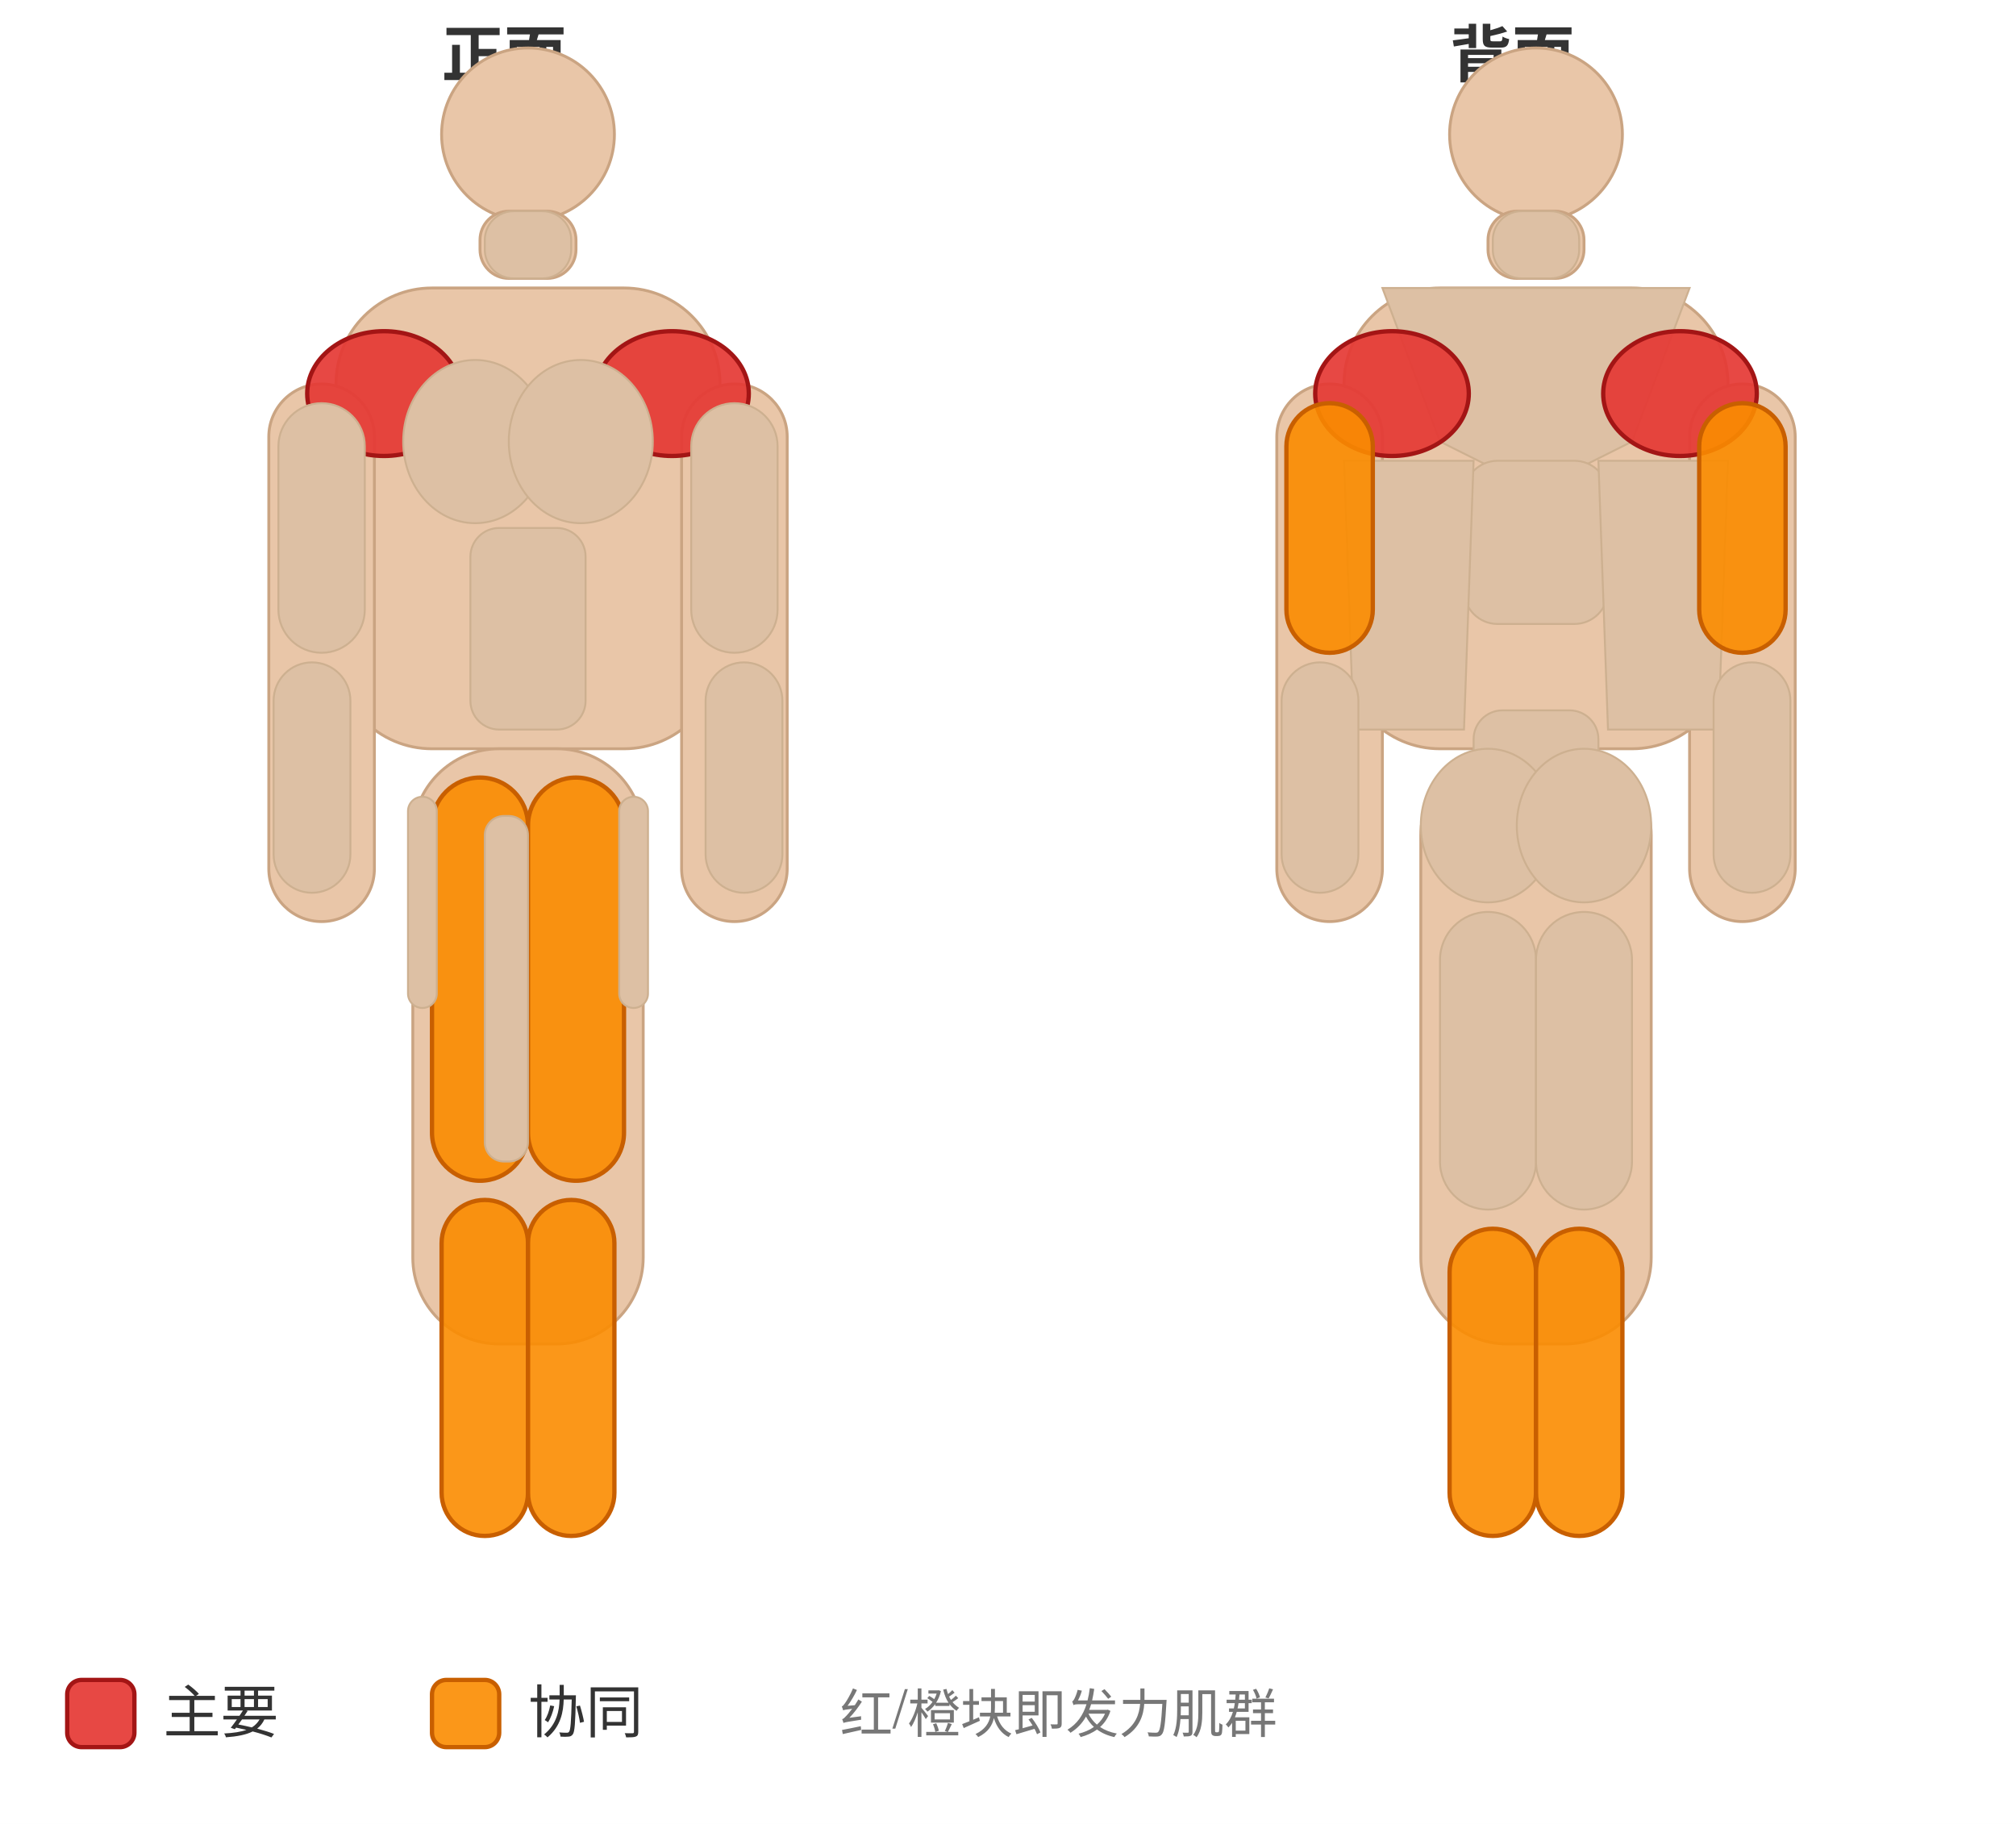
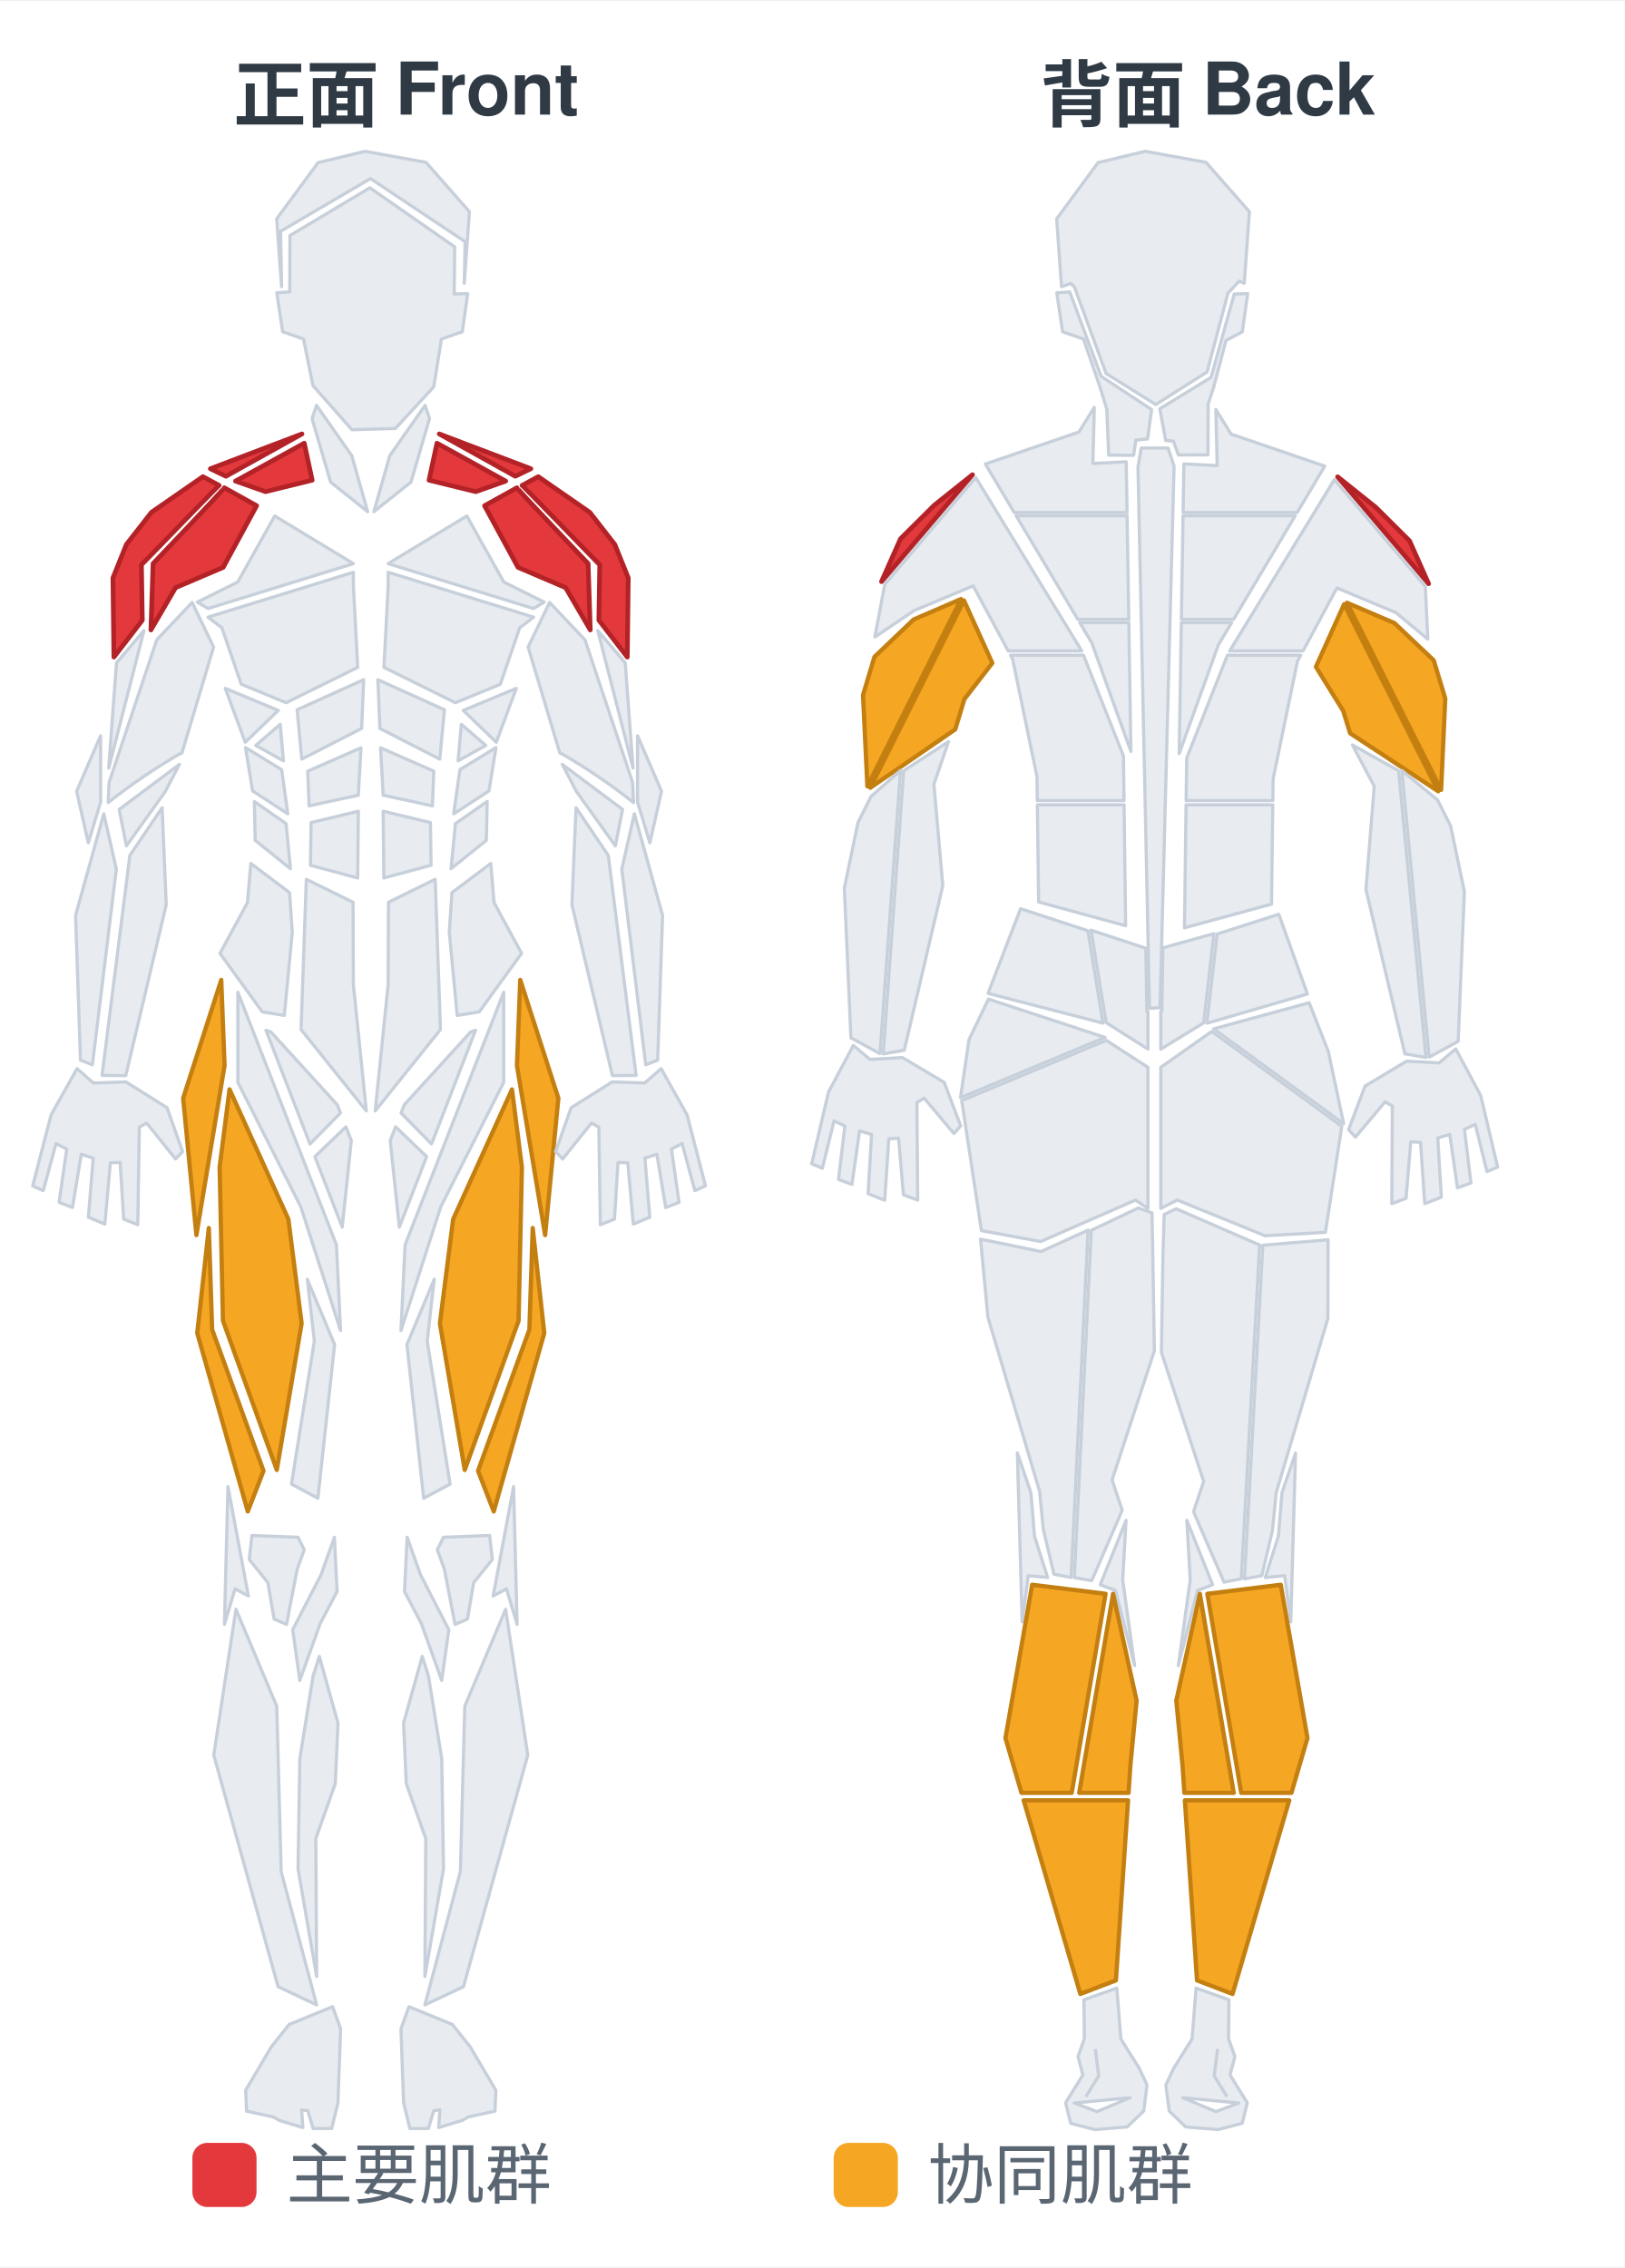
- <svg xmlns="http://www.w3.org/2000/svg" viewBox="0 0 420 380" width="420" height="380" font-family="-apple-system,Segoe UI,Helvetica,Arial,sans-serif">
-   <rect width="420" height="380" fill="#ffffff" />
-   <text x="105" y="16" font-size="13" font-weight="700" text-anchor="middle" fill="#333">正面</text>
-   <text x="315" y="16" font-size="13" font-weight="700" text-anchor="middle" fill="#333">背面</text>
-   <g transform="translate(10,0)">
-     <circle fill="#e9c6a8" stroke="#caa482" stroke-width="0.6" cx="100" cy="28" r="18" />
-     <rect fill="#e9c6a8" stroke="#caa482" stroke-width="0.6" x="90" y="44" width="20" height="14" rx="6" />
-     <rect fill="#e9c6a8" stroke="#caa482" stroke-width="0.6" x="60" y="60" width="80" height="96" rx="20" />
-     <rect fill="#e9c6a8" stroke="#caa482" stroke-width="0.6" x="46" y="80" width="22" height="112" rx="11" />
-     <rect fill="#e9c6a8" stroke="#caa482" stroke-width="0.6" x="132" y="80" width="22" height="112" rx="11" />
-     <rect fill="#e9c6a8" stroke="#caa482" stroke-width="0.6" x="76" y="156" width="48" height="124" rx="18" />
-     <rect fill="#ddc0a4" stroke="#cdb090" stroke-width="0.4" x="91" y="44" width="18" height="14" rx="6" />
-     <ellipse fill="#e53935" fill-opacity="0.92" stroke="#a31515" stroke-width="0.9" cx="70" cy="82" rx="16" ry="13" />
-     <ellipse fill="#e53935" fill-opacity="0.92" stroke="#a31515" stroke-width="0.9" cx="130" cy="82" rx="16" ry="13" />
-     <ellipse fill="#ddc0a4" stroke="#cdb090" stroke-width="0.4" cx="89" cy="92" rx="15" ry="17" />
-     <ellipse fill="#ddc0a4" stroke="#cdb090" stroke-width="0.4" cx="111" cy="92" rx="15" ry="17" />
-     <rect fill="#ddc0a4" stroke="#cdb090" stroke-width="0.4" x="48" y="84" width="18" height="52" rx="9" />
-     <rect fill="#ddc0a4" stroke="#cdb090" stroke-width="0.4" x="134" y="84" width="18" height="52" rx="9" />
-     <rect fill="#ddc0a4" stroke="#cdb090" stroke-width="0.4" x="47" y="138" width="16" height="48" rx="8" />
-     <rect fill="#ddc0a4" stroke="#cdb090" stroke-width="0.4" x="137" y="138" width="16" height="48" rx="8" />
-     <rect fill="#ddc0a4" stroke="#cdb090" stroke-width="0.4" x="88" y="110" width="24" height="42" rx="6" />
-     <rect fill="#fb8c00" fill-opacity="0.9" stroke="#c85f00" stroke-width="0.9" x="80" y="162" width="20" height="84" rx="10" />
-     <rect fill="#fb8c00" fill-opacity="0.9" stroke="#c85f00" stroke-width="0.9" x="100" y="162" width="20" height="84" rx="10" />
-     <rect fill="#ddc0a4" stroke="#cdb090" stroke-width="0.4" x="91" y="170" width="9" height="72" rx="4" />
-     <rect fill="#ddc0a4" stroke="#cdb090" stroke-width="0.4" x="75" y="166" width="6" height="44" rx="3" />
-     <rect fill="#ddc0a4" stroke="#cdb090" stroke-width="0.4" x="119" y="166" width="6" height="44" rx="3" />
-     <rect fill="#fb8c00" fill-opacity="0.9" stroke="#c85f00" stroke-width="0.9" x="82" y="250" width="18" height="70" rx="9" />
-     <rect fill="#fb8c00" fill-opacity="0.9" stroke="#c85f00" stroke-width="0.9" x="100" y="250" width="18" height="70" rx="9" />
+ <svg xmlns="http://www.w3.org/2000/svg" viewBox="0 0 76 106" width="260" height="363" role="img" font-family="-apple-system,BlinkMacSystemFont,Segoe UI,Helvetica,Arial,sans-serif">
+   <rect width="76" height="106" fill="#ffffff" />
+   <text x="19" y="5.6" font-size="3.4" font-weight="600" text-anchor="middle" fill="#2f3a45">正面 Front</text>
+   <text x="56.5" y="5.6" font-size="3.4" font-weight="600" text-anchor="middle" fill="#2f3a45">背面 Back</text>
+   <g transform="translate(1.5,7)">
+     <path d="m 11.672,6.359 -0.048,-2.591 4.206,-2.468 4.428,2.954 -0.041,1.944 0.242,-3.345 -2.031,-2.311 -2.845,-0.516 -2.204,0.529 -1.936,2.631 z" fill="#e8ecf1" stroke="#c7d0da" stroke-width="0.15" stroke-linejoin="round" />
+     <path d="m 19.749,6.703 0.02,-2.207 -3.967,-2.764 -3.741,2.236 -0.006,2.635 -0.607,0.04 0.274,1.824 0.976,0.339 0.442,2.18 1.822,2.066 2.035,-0.061 1.792,-1.944 0.36,-2.241 0.976,-0.339 0.252,-1.784 z" fill="#e8ecf1" stroke="#c7d0da" stroke-width="0.15" stroke-linejoin="round" />
+     <path d="m 13.305,11.911 1.65,2.352 0.744,2.622 -1.735,-1.384 -0.866,-2.971 z" fill="#e8ecf1" stroke="#c7d0da" stroke-width="0.15" stroke-linejoin="round" />
+     <path d="m 18.385,11.911 -1.65,2.352 -0.745,2.622 1.735,-1.384 0.866,-2.971 z" fill="#e8ecf1" stroke="#c7d0da" stroke-width="0.15" stroke-linejoin="round" />
+     <path d="m 19.048,13.248 3.557,1.979 0.727,-0.351 z m -0.107,0.433 -0.371,1.731 2.185,0.536 1.401,-0.494 z" fill="#e4393c" stroke="#b32226" stroke-width="0.22" stroke-linejoin="round" />
+     <path d="m 22.922,15.657 0.758,-0.41 2.408,1.668 1.174,1.507 0.627,1.563 -0.046,3.702 -1.328,-1.722 0.041,-2.594 -0.488,-0.5 c 0,0 -3.098,-3.191 -3.144,-3.214 z m -0.241,0.109 c -0.001,0.052 3.33,3.547 3.33,3.547 l 0.101,3.104 -1.154,-1.978 -2.225,-0.948 -1.566,-2.885 z" fill="#e4393c" stroke="#b32226" stroke-width="0.22" stroke-linejoin="round" />
+     <path d="m 12.625,13.248 -3.557,1.979 -0.727,-0.351 z m 0.107,0.433 0.371,1.731 -2.185,0.536 -1.401,-0.494 z" fill="#e4393c" stroke="#b32226" stroke-width="0.22" stroke-linejoin="round" />
+     <path d="m 8.75,15.657 -0.758,-0.41 -2.408,1.668 -1.174,1.507 -0.627,1.563 0.046,3.702 1.328,-1.722 -0.041,-2.594 0.488,-0.5 c 0,0 3.098,-3.191 3.144,-3.214 z m 0.241,0.109 c 0.002,0.052 -3.33,3.547 -3.33,3.547 l -0.101,3.104 1.154,-1.978 2.225,-0.948 1.566,-2.885 z" fill="#e4393c" stroke="#b32226" stroke-width="0.22" stroke-linejoin="round" />
+     <path d="m 27.622,30.815 -0.338,1.705 -1.819,-2.544 -0.663,-1.269 z m -2.853,-2.61 c -0.026,-0.014 -0.054,-0.025 -0.082,-0.032 l -1.483,-4.955 1.005,-2.084 1.655,1.745 2.23,6.677 0.042,0.937 c -1.065,-0.842 -2.19,-1.607 -3.364,-2.288 z m 1.694,-5.757 1.649,6.434 -0.365,-4.923 z" fill="#e8ecf1" stroke="#c7d0da" stroke-width="0.15" stroke-linejoin="round" />
+     <path d="m 26.955,32.969 1.301,10.289 -1.108,0.01 -1.894,-7.996 0.192,-4.537 z m 1.22,-1.95 -0.587,2.586 1.119,9.156 0.558,-0.217 0.23,-6.77 z" fill="#e8ecf1" stroke="#c7d0da" stroke-width="0.15" stroke-linejoin="round" />
+     <path d="m 4.075,30.815 0.338,1.705 1.819,-2.544 0.663,-1.269 z m 2.853,-2.61 c 0.026,-0.014 0.054,-0.025 0.082,-0.032 l 1.483,-4.955 -1.005,-2.084 -1.655,1.745 -2.23,6.677 -0.042,0.937 c 1.065,-0.842 2.19,-1.607 3.364,-2.288 z m -1.694,-5.757 -1.649,6.434 0.365,-4.923 z" fill="#e8ecf1" stroke="#c7d0da" stroke-width="0.15" stroke-linejoin="round" />
+     <path d="m 4.575,32.969 -1.301,10.289 1.108,0.01 1.894,-7.996 -0.192,-4.537 z m -1.22,-1.95 0.587,2.586 -1.119,9.156 -0.558,-0.217 -0.23,-6.77 z" fill="#e8ecf1" stroke="#c7d0da" stroke-width="0.15" stroke-linejoin="round" />
+     <path d="m 20.337,17.085 1.729,3.091 1.890,0.94 -0.5,0.3 -6.8, -2.1 z" fill="#e8ecf1" stroke="#c7d0da" stroke-width="0.15" stroke-linejoin="round" />
+     <path d="m 16.66,19.72 6.8,2.1 -0.65,0.5 -0.906,2.638 -2.1,0.865 -3.345,-1.655 0.2,-3.8 z" fill="#e8ecf1" stroke="#c7d0da" stroke-width="0.15" stroke-linejoin="round" />
+     <path d="m 11.351,17.085 -1.729,3.091 -1.890,0.94 0.5,0.3 6.8,-2.1 z" fill="#e8ecf1" stroke="#c7d0da" stroke-width="0.15" stroke-linejoin="round" />
+     <path d="m 15.03,19.72 -6.8,2.1 0.65,0.5 0.906,2.638 2.1,0.865 3.346,-1.655 -0.2,-3.8 z" fill="#e8ecf1" stroke="#c7d0da" stroke-width="0.15" stroke-linejoin="round" />
+     <path d="m 19.642,34.708 1.813,-1.365 0.157,1.833 1.286,2.373 -1.98,2.737 -1.031,0.166 -0.37,-3.888 z" fill="#e8ecf1" stroke="#c7d0da" stroke-width="0.15" stroke-linejoin="round" />
+     <path d="M 19.289,26.152 l -3.112 -1.406 0.094 2.28 2.801 1.436 z M 21.224,27.820 l -1.294 0.721 0.15 -1.709 z M 20.171,26.183 l 2.48 -1.032 -0.934 2.521 z M 21.702,27.921 l -1.69 1.034 -0.289 2.068 1.65 -1.075 z" fill="#e8ecf1" stroke="#c7d0da" stroke-width="0.15" stroke-linejoin="round" />
+     <path d="M 18.791,29.025 l -0.062 1.624 -2.303 -0.5 -0.124 -2.217 z M 18.635,31.429 l 0.031 1.998 -2.21 0.594 -0.031 -3.123 z M 21.290,30.444 l -1.484 1.034 -0.206 2.109 1.649 -1.324 z" fill="#e8ecf1" stroke="#c7d0da" stroke-width="0.15" stroke-linejoin="round" />
+     <path d="m 12.046,34.708 -1.813,-1.365 -0.157,1.833 -1.286,2.374 1.98,2.736 1.031,0.166 0.371,-3.887 z" fill="#e8ecf1" stroke="#c7d0da" stroke-width="0.15" stroke-linejoin="round" />
+     <path d="m 15.636,44.92 -0.606,-5.912 -0.015,-3.849 -2.185,-1.075 -0.247,7.03 z" fill="#e8ecf1" stroke="#c7d0da" stroke-width="0.15" stroke-linejoin="round" />
+     <path d="m 16.052,44.919 0.606,-5.912 0.015,-3.849 2.184,-1.075 0.247,7.03 z" fill="#e8ecf1" stroke="#c7d0da" stroke-width="0.15" stroke-linejoin="round" />
+     <path d="m 12.399,26.152 3.112,-1.406 -0.094,2.28 -2.801,1.436 z m -1.935,1.669 1.294,0.721 -0.15,-1.709 z m 1.053,-1.637 -2.479,-1.033 0.934,2.521 z m -1.532,1.737 1.69,1.034 0.289,2.067 -1.649,-1.075 z" fill="#e8ecf1" stroke="#c7d0da" stroke-width="0.15" stroke-linejoin="round" />
+     <path d="M 12.897,29.025 l 0.062 1.624 2.303 -0.5 0.124 -2.217 z M 13.053,31.430 l -0.031 1.998 2.21 0.594 0.031 -3.123 z M 10.398,30.445 l 1.484 1.034 0.206 2.109 -1.65 -1.324 z" fill="#e8ecf1" stroke="#c7d0da" stroke-width="0.15" stroke-linejoin="round" />
+     <path d="m 14.404,45.04 0.022,-0.028 -0.149,-0.379 -3.102,-3.404 -0.233,-0.083 2.059,5.32 z m -1.173,2.018 1.277,3.299 0.426,-4.049 -0.252,-0.643 z" fill="#e8ecf1" stroke="#c7d0da" stroke-width="0.15" stroke-linejoin="round" />
+     <path d="m 17.284,45.04 -0.022,-0.028 0.149,-0.379 3.102,-3.404 0.232,-0.083 -2.058,5.32 z m 1.173,2.018 -1.277,3.299 -0.426,-4.048 0.252,-0.643 z" fill="#e8ecf1" stroke="#c7d0da" stroke-width="0.15" stroke-linejoin="round" />
+     <path d="m 23.419,50.399 -0.155,4.751 -2.403,6.609 0.736,1.9 2.364,-8.344 z m -0.582,-11.608 -0.155,4.007 1.318,7.932 0.62,-6.403 z m -0.387,5.123 -2.752,6.073 -0.62,4.874 1.162,6.858 2.519,-6.981 0.155,-7.188 z" fill="#f5a623" stroke="#c47f11" stroke-width="0.2" stroke-linejoin="round" />
+     <path d="m 22.063,39.37 v 4.214 l -2.946,5.825 -1.86,5.783 0.194,-4.007 z m -3.249,13.426 -0.065,0.155 -1.213,2.902 0.783,7.188 1.236,-0.661 -1.071,-6.693 z" fill="#e8ecf1" stroke="#c7d0da" stroke-width="0.15" stroke-linejoin="round" />
+     <path d="m 17.256,87.868 0.124,3.452 0.29,1.206 h 0.871 l 0.249,-0.832 0.291,-0.042 -0.062,0.832 1.099,-0.333 0.291,-0.166 1.244,-0.27 0.042,-0.977 -1.203,-2.037 -0.83,-1.04 -2.033,-0.832 z" fill="#e8ecf1" stroke="#c7d0da" stroke-width="0.15" stroke-linejoin="round" />
+     <path d="m 18.251,70.441 0.291,0.915 0.622,3.868 0.083,5.157 -0.871,5.033 0.041,-6.447 -0.912,-2.578 -0.126,-2.828 z m 1.992,2.329 -0.208,7.736 -1.659,6.239 1.805,-0.853 3.008,-10.836 -1.037,-6.821 z" fill="#e8ecf1" stroke="#c7d0da" stroke-width="0.15" stroke-linejoin="round" />
+     <path d="m 21.405,64.784 0.124,1.123 -0.871,1.082 -0.291,1.706 -0.581,0.249 -0.498,-2.579 -0.332,-0.915 0.291,-0.582 z m -3.859,0.083 0.622,1.747 1.327,2.579 -0.332,2.371 -0.954,-2.662 -0.787,-1.497 z m 4.978,-2.37 -0.954,5.116 0.622,-0.333 0.498,1.664 z" fill="#e8ecf1" stroke="#c7d0da" stroke-width="0.15" stroke-linejoin="round" />
+     <path d="m 8.269,50.399 0.155,4.751 2.403,6.61 -0.736,1.9 -2.364,-8.344 z m 0.581,-11.608 0.155,4.007 -1.318,7.932 -0.62,-6.403 z m 0.388,5.122 2.752,6.072 0.62,4.874 -1.162,6.858 -2.519,-6.982 -0.155,-7.188 z" fill="#f5a623" stroke="#c47f11" stroke-width="0.2" stroke-linejoin="round" />
+     <path d="m 9.626,39.369 v 4.214 l 2.945,5.825 1.86,5.783 -0.194,-4.007 z m 3.249,13.426 0.065,0.155 1.213,2.902 -0.783,7.188 -1.236,-0.661 1.071,-6.693 z" fill="#e8ecf1" stroke="#c7d0da" stroke-width="0.15" stroke-linejoin="round" />
+     <path d="m 14.433,87.868 -0.124,3.452 -0.291,1.206 h -0.871 l -0.249,-0.832 -0.291,-0.042 0.062,0.832 -1.099,-0.333 -0.291,-0.166 -1.245,-0.27 -0.041,-0.977 1.203,-2.038 0.83,-1.04 2.033,-0.832 z" fill="#e8ecf1" stroke="#c7d0da" stroke-width="0.15" stroke-linejoin="round" />
+     <path d="m 13.438,70.441 -0.291,0.915 -0.622,3.868 -0.083,5.157 0.872,5.033 -0.042,-6.447 0.913,-2.578 0.124,-2.828 z m -1.992,2.329 0.207,7.736 1.66,6.239 -1.805,-0.853 -3.008,-10.836 1.037,-6.821 z" fill="#e8ecf1" stroke="#c7d0da" stroke-width="0.15" stroke-linejoin="round" />
+     <path d="m 10.284,64.784 -0.124,1.123 0.871,1.082 0.291,1.706 0.581,0.249 0.498,-2.579 0.332,-0.915 -0.291,-0.582 z m 3.859,0.083 -0.622,1.747 -1.328,2.579 0.332,2.371 0.954,-2.662 0.788,-1.496 z m -4.979,-2.371 0.954,5.116 -0.622,-0.333 -0.498,1.664 z" fill="#e8ecf1" stroke="#c7d0da" stroke-width="0.15" stroke-linejoin="round" />
+     <path d="m 3.205,27.37 0.005,3.094 -0.58,1.912 -0.545,-2.412 z" fill="#e8ecf1" stroke="#c7d0da" stroke-width="0.15" stroke-linejoin="round" />
+     <path d="m 4.39,43.563 -1.52,0.051 -0.766,-0.671 -1.213,2.158 -0.862,3.329 0.494,0.221 0.598,-2.202 0.5,0.254 -0.356,2.494 0.624,0.243 0.414,-2.492 0.558,0.179 -0.226,2.766 0.769,0.323 0.258,-2.868 0.458,-0.018 0.166,2.652 0.66,0.263 0.071,-4.566 0.342,-0.194 1.353,1.684 0.328,-0.344 -0.726,-2.055 z" fill="#e8ecf1" stroke="#c7d0da" stroke-width="0.15" stroke-linejoin="round" />
+     <path d="m 28.325,27.37 -0.005,3.094 0.58,1.912 0.545,-2.412 z" fill="#e8ecf1" stroke="#c7d0da" stroke-width="0.15" stroke-linejoin="round" />
+     <path d="m 27.14,43.563 1.52,0.051 0.766,-0.671 1.213,2.158 0.862,3.329 -0.494,0.221 -0.598,-2.202 -0.5,0.254 0.356,2.494 -0.624,0.243 -0.414,-2.492 -0.558,0.179 0.226,2.766 -0.769,0.323 -0.258,-2.868 -0.458,-0.018 -0.166,2.652 -0.66,0.263 -0.071,-4.566 -0.342,-0.194 -1.353,1.684 -0.328,-0.344 0.726,-2.055 z" fill="#e8ecf1" stroke="#c7d0da" stroke-width="0.15" stroke-linejoin="round" />
+     <path d="m 48.157,6.359 0.442,-0.15 0.161,0.164 1.482,4.048 2.324,1.451 2.4,-1.524 0.976,-3.69 0.528,-0.559 0.234,0.098 0.242,-3.345 -2.031,-2.311 -2.845,-0.516 -2.204,0.529 -1.936,2.631 z" fill="#e8ecf1" stroke="#c7d0da" stroke-width="0.15" stroke-linejoin="round" />
+     <path d="m 52.37,12.105 -2.358,-1.55 -1.471,-3.951 -0.607,0.04 0.274,1.824 0.976,0.339 0.761,2.216 0.33,1.068 0.089,2.149 1.164,0.008 0.106,-0.708 0.547,-0.061 z m 1.018,1.476 0.238,0.65 1.381,-0.004 0.01,-2.388 0.26,-0.791 0.572,-2.17 0.764,-0.41 0.252,-1.784 -0.629,0.019 -1.085,3.9 -2.397,1.467 0.277,1.485 z" fill="#e8ecf1" stroke="#c7d0da" stroke-width="0.15" stroke-linejoin="round" />
+     <path d="M 49.625,14.629 L 49.688,12.005 L 48.974,13.157 L 44.594,14.654 L 45.945,16.925 L 51.222,16.925 L 51.183,14.550 Z" fill="#e8ecf1" stroke="#c7d0da" stroke-width="0.15" stroke-linejoin="round" />
+     <path d="M 46.034,17.075 L 48.920,21.925 L 51.303,21.925 L 51.224,17.075 Z" fill="#e8ecf1" stroke="#c7d0da" stroke-width="0.15" stroke-linejoin="round" />
+     <path d="M 49.009,22.075 L 49.572,23.022 L 51.403,28.104 L 51.305,22.075 Z" fill="#e8ecf1" stroke="#c7d0da" stroke-width="0.15" stroke-linejoin="round" />
+     <path d="M 55.439,14.729 L 55.376,12.104 L 56.090,13.256 L 60.470,14.754 L 59.179,16.925 L 53.844,16.925 L 53.881,14.649 Z" fill="#e8ecf1" stroke="#c7d0da" stroke-width="0.15" stroke-linejoin="round" />
+     <path d="M 59.089,17.075 L 56.204,21.925 L 53.763,21.925 L 53.842,17.075 Z" fill="#e8ecf1" stroke="#c7d0da" stroke-width="0.15" stroke-linejoin="round" />
+     <path d="M 56.114,22.075 L 55.492,23.121 L 53.661,28.203 L 53.761,22.075 Z" fill="#e8ecf1" stroke="#c7d0da" stroke-width="0.15" stroke-linejoin="round" />
+     <path d="M 44.144,15.285 L 39.888,20.286 L 39.426,22.749 L 41.263,21.510 L 44.025,20.355 L 45.663,23.400 L 49.103,23.400 Z" fill="#e8ecf1" stroke="#c7d0da" stroke-width="0.15" stroke-linejoin="round" />
+     <path d="M 42.201,16.586 L 40.626,18.152 L 39.736,20.156 L 43.992,15.155 Z" fill="#e4393c" stroke="#b32226" stroke-width="0.22" stroke-linejoin="round" />
+     <path d="M 45.771,23.600 L 45.872,23.789 L 47.009,29.286 L 47.023,30.400 L 51.080,30.400 L 51.053,28.314 L 49.185,23.600 Z" fill="#e8ecf1" stroke="#c7d0da" stroke-width="0.15" stroke-linejoin="round" />
+     <path d="M 47.026,30.600 L 47.086,35.145 L 51.156,36.255 L 51.082,30.600 Z" fill="#e8ecf1" stroke="#c7d0da" stroke-width="0.15" stroke-linejoin="round" />
+     <path d="M 62.863,16.686 L 64.438,18.251 L 65.328,20.255 L 61.073,15.254 Z" fill="#e4393c" stroke="#b32226" stroke-width="0.22" stroke-linejoin="round" />
+     <path d="M 60.921,15.384 L 65.176,20.385 L 65.290,22.849 L 63.801,21.609 L 61.039,20.454 L 59.455,23.400 L 56.022,23.400 Z" fill="#e8ecf1" stroke="#c7d0da" stroke-width="0.15" stroke-linejoin="round" />
+     <path d="M 59.347,23.600 L 59.192,23.888 L 58.055,29.385 L 58.042,30.400 L 53.986,30.400 L 54.012,28.413 L 55.918,23.600 Z" fill="#e8ecf1" stroke="#c7d0da" stroke-width="0.15" stroke-linejoin="round" />
+     <path d="M 58.039,30.600 L 57.979,35.245 L 53.908,36.354 L 53.983,30.600 Z" fill="#e8ecf1" stroke="#c7d0da" stroke-width="0.15" stroke-linejoin="round" />
+     <path d="M 43.593,21.039 L 44.920,23.967 L 43.615,25.653 L 43.186,27.069 L 39.209,29.802 Z" fill="#f5a623" stroke="#c47f11" stroke-width="0.2" stroke-linejoin="round" />
+     <path d="M 43.459,20.972 L 39.075,29.735 L 38.871,25.461 L 39.407,23.674 L 41.242,21.927 Z" fill="#f5a623" stroke="#c47f11" stroke-width="0.2" stroke-linejoin="round" />
+     <path d="M 40.717,42.425 l -1.518,0.086 -0.782,-0.653 -1.162,2.186 -0.784,3.348 0.499,0.209 0.546,-2.216 0.506,0.242 -0.298,2.502 0.629,0.229 0.355,-2.501 0.562,0.165 -0.161,2.771 0.777,0.305 0.191,-2.873 0.457,-0.029 0.228,2.648 0.666,0.248 -0.036,-4.567 0.337,-0.202 1.392,1.651 0.32,-0.351 -0.774,-2.037 z" fill="#e8ecf1" stroke="#c7d0da" stroke-width="0.15" stroke-linejoin="round" />
+     <path d="M 40.775,29.006 L 42.870,27.644 L 42.187,29.635 L 42.603,34.383 L 40.799,42.081 L 39.814,42.253 Z" fill="#e8ecf1" stroke="#c7d0da" stroke-width="0.15" stroke-linejoin="round" />
+     <path d="M 39.665,42.242 L 38.305,41.501 L 37.998,34.491 L 38.635,31.429 L 39.245,30.209 L 40.625,28.994 Z" fill="#e8ecf1" stroke="#c7d0da" stroke-width="0.15" stroke-linejoin="round" />
+     <path d="M 61.376,21.213 L 60.056,24.145 L 61.330,26.199 L 61.657,27.251 L 65.780,29.966 Z" fill="#f5a623" stroke="#c47f11" stroke-width="0.2" stroke-linejoin="round" />
+     <path d="M 61.510,21.146 L 65.914,29.899 L 66.108,25.624 L 65.568,23.839 L 63.729,22.096 Z" fill="#f5a623" stroke="#c47f11" stroke-width="0.2" stroke-linejoin="round" />
+     <path d="M 64.301,42.592 l 1.518,0.083 0.78,-0.655 1.167,2.183 0.792,3.346 -0.498,0.211 -0.551,-2.215 -0.505,0.243 0.304,2.501 -0.629,0.23 -0.361,-2.5 -0.562,0.167 0.168,2.77 -0.776,0.306 -0.197,-2.872 -0.457,-0.028 -0.222,2.648 -0.665,0.249 0.025,-4.567 -0.337,-0.201 -1.388,1.655 -0.321,-0.35 0.77,-2.039 z" fill="#e8ecf1" stroke="#c7d0da" stroke-width="0.15" stroke-linejoin="round" />
+     <path d="M 65.204,42.420 L 63.925,29.007 L 61.764,27.798 L 62.786,29.733 L 62.397,34.555 L 64.219,42.248 Z" fill="#e8ecf1" stroke="#c7d0da" stroke-width="0.15" stroke-linejoin="round" />
+     <path d="M 64.075,28.993 L 65.353,42.405 L 66.712,41.663 L 67.002,34.653 L 66.358,31.591 L 65.745,30.373 Z" fill="#e8ecf1" stroke="#c7d0da" stroke-width="0.15" stroke-linejoin="round" />
+     <path d="m 51.734,14.789 0.539,25.331 0.49,-0.03 0.657,-25.339 -0.281,-0.842 -1.251,-4.9e-4 z" fill="#e8ecf1" stroke="#c7d0da" stroke-width="0.15" stroke-linejoin="round" />
+     <path d="M 52.100,37.310 L 49.537,36.465 L 50.244,40.788 L 52.200,42.030 L 52.200,40.270 L 52.150,40.280 Z" fill="#e8ecf1" stroke="#c7d0da" stroke-width="0.15" stroke-linejoin="round" />
+     <path d="M 49.389,36.490 L 46.240,35.460 L 44.720,39.420 L 50.096,40.812 Z" fill="#e8ecf1" stroke="#c7d0da" stroke-width="0.15" stroke-linejoin="round" />
+     <path d="M 52.800,42.030 L 52.800,40.270 L 52.850,40.260 L 52.900,37.290 L 55.289,36.625 L 54.805,40.801 Z" fill="#e8ecf1" stroke="#c7d0da" stroke-width="0.15" stroke-linejoin="round" />
+     <path d="M 55.439,36.643 L 55.980,36.470 L 58.320,35.720 L 59.660,39.450 L 54.955,40.819 Z" fill="#e8ecf1" stroke="#c7d0da" stroke-width="0.15" stroke-linejoin="round" />
+     <path d="M 50.191,41.481 L 44.740,39.690 L 43.830,41.580 L 43.431,44.301 Z" fill="#e8ecf1" stroke="#c7d0da" stroke-width="0.15" stroke-linejoin="round" />
+     <path d="M 50.249,41.619 L 43.489,44.439 L 44.410,50.520 L 47.180,51.030 L 51.620,49.090 L 52.200,49.480 L 52.200,42.880 Z" fill="#e8ecf1" stroke="#c7d0da" stroke-width="0.15" stroke-linejoin="round" />
+     <path d="M 55.274,41.079 L 61.354,45.519 L 60.640,42.150 L 59.740,39.860 Z" fill="#e8ecf1" stroke="#c7d0da" stroke-width="0.15" stroke-linejoin="round" />
+     <path d="M 55.186,41.201 L 52.800,42.880 L 52.800,49.480 L 53.570,49.090 L 57.680,50.760 L 60.500,50.600 L 61.266,45.641 Z" fill="#e8ecf1" stroke="#c7d0da" stroke-width="0.15" stroke-linejoin="round" />
+     <path d="m 51.176,64.074 -1.206,3.015 0.707,0.266 0.898,3.518 -0.558,-4.012 z m -5.085,-3.15 0.634,1.861 0.168,2.033 0.613,1.931 -0.906,-0.085 -0.285,2.16 z" fill="#e8ecf1" stroke="#c7d0da" stroke-width="0.15" stroke-linejoin="round" />
+     <path d="m 54.019,64.074 1.206,3.015 -0.707,0.266 -0.898,3.518 0.558,-4.012 z m 5.085,-3.15 -0.634,1.861 -0.168,2.033 -0.613,1.931 0.906,-0.085 0.285,2.16 z" fill="#e8ecf1" stroke="#c7d0da" stroke-width="0.15" stroke-linejoin="round" />
+     <path d="M 50.568,67.512 L 51.669,72.509 L 51.379,75.532 L 51.292,76.825 L 48.983,76.825 Z" fill="#f5a623" stroke="#c47f11" stroke-width="0.2" stroke-linejoin="round" />
+     <path d="M 50.218,67.512 L 48.633,76.825 L 46.283,76.825 L 45.533,74.263 L 46.783,67.088 Z" fill="#f5a623" stroke="#c47f11" stroke-width="0.2" stroke-linejoin="round" />
+     <path d="M 46.386,77.175 L 51.269,77.175 L 50.701,85.598 L 49.037,86.233 Z" fill="#f5a623" stroke="#c47f11" stroke-width="0.2" stroke-linejoin="round" />
+     <path d="M 54.628,67.512 L 53.526,72.509 L 53.816,75.532 L 53.903,76.825 L 56.213,76.825 Z" fill="#f5a623" stroke="#c47f11" stroke-width="0.2" stroke-linejoin="round" />
+     <path d="M 54.978,67.512 L 56.563,76.825 L 58.912,76.825 L 59.662,74.263 L 58.412,67.088 Z" fill="#f5a623" stroke="#c47f11" stroke-width="0.2" stroke-linejoin="round" />
+     <path d="M 53.927,77.175 L 58.810,77.175 L 56.158,86.233 L 54.495,85.598 Z" fill="#f5a623" stroke="#c47f11" stroke-width="0.2" stroke-linejoin="round" />
+     <path d="M 50.933,88.341 l 0.852,1.358 0.372,0.792 -0.156,1.218 -0.77,0.744 -1.512,0.125 -1.13,-0.292 -0.242,-0.959 0.808,-1.304 -0.226,-0.86 0.297,-0.842 -0.019,-1.815 1.536,-0.548 z m -1.196,0.468 0.159,1.258 -0.602,0.974 m -0.544,0.295 1.065,0.401 1.553,-0.651 z" fill="#e8ecf1" stroke="#c7d0da" stroke-width="0.15" stroke-linejoin="round" />
+     <path d="M 49.550,50.504 L 51.751,49.461 L 52.389,49.692 L 52.424,51.499 L 52.499,56.145 L 50.521,62.188 L 50.997,63.602 L 49.569,66.897 L 48.755,66.754 Z" fill="#e8ecf1" stroke="#c7d0da" stroke-width="0.15" stroke-linejoin="round" />
+     <path d="M 49.400,50.496 L 48.605,66.746 L 47.803,66.596 L 47.302,64.480 L 47.133,62.723 L 44.712,54.565 L 44.369,50.918 L 47.200,51.500 Z" fill="#e8ecf1" stroke="#c7d0da" stroke-width="0.15" stroke-linejoin="round" />
+     <path d="M 54.262,88.341 l -0.852,1.358 -0.372,0.792 0.156,1.218 0.77,0.744 1.512,0.125 1.13,-0.292 0.242,-0.959 -0.808,-1.304 0.226,-0.86 -0.297,-0.842 0.019,-1.815 -1.536,-0.548 z m 1.196,0.468 -0.159,1.258 0.602,0.974 m 0.544,0.295 -1.065,0.401 -1.553,-0.651 z" fill="#e8ecf1" stroke="#c7d0da" stroke-width="0.15" stroke-linejoin="round" />
+     <path d="M 57.425,51.196 L 56.565,66.806 L 55.759,66.965 L 54.331,63.670 L 54.807,62.256 L 52.829,56.213 L 52.904,51.567 L 52.956,49.769 L 53.520,49.498 Z" fill="#e8ecf1" stroke="#c7d0da" stroke-width="0.15" stroke-linejoin="round" />
+     <path d="M 57.575,51.204 L 60.625,50.950 L 60.616,54.633 L 58.195,62.791 L 58.026,64.547 L 57.525,66.663 L 56.715,66.814 Z" fill="#e8ecf1" stroke="#c7d0da" stroke-width="0.15" stroke-linejoin="round" />
  </g>
-   <g transform="translate(220,0)">
-     <circle fill="#e9c6a8" stroke="#caa482" stroke-width="0.6" cx="100" cy="28" r="18" />
-     <rect fill="#e9c6a8" stroke="#caa482" stroke-width="0.6" x="90" y="44" width="20" height="14" rx="6" />
-     <rect fill="#e9c6a8" stroke="#caa482" stroke-width="0.6" x="60" y="60" width="80" height="96" rx="20" />
-     <rect fill="#e9c6a8" stroke="#caa482" stroke-width="0.6" x="46" y="80" width="22" height="112" rx="11" />
-     <rect fill="#e9c6a8" stroke="#caa482" stroke-width="0.6" x="132" y="80" width="22" height="112" rx="11" />
-     <rect fill="#e9c6a8" stroke="#caa482" stroke-width="0.6" x="76" y="156" width="48" height="124" rx="18" />
-     <rect fill="#ddc0a4" stroke="#cdb090" stroke-width="0.4" x="91" y="44" width="18" height="14" rx="6" />
-     <polygon fill="#ddc0a4" stroke="#cdb090" stroke-width="0.4" points="68,60 132,60 120,92 100,102 80,92" />
-     <ellipse fill="#e53935" fill-opacity="0.92" stroke="#a31515" stroke-width="0.9" cx="70" cy="82" rx="16" ry="13" />
-     <ellipse fill="#e53935" fill-opacity="0.92" stroke="#a31515" stroke-width="0.9" cx="130" cy="82" rx="16" ry="13" />
-     <rect fill="#ddc0a4" stroke="#cdb090" stroke-width="0.4" x="85" y="96" width="30" height="34" rx="7" />
-     <polygon fill="#ddc0a4" stroke="#cdb090" stroke-width="0.4" points="60,96 87,96 85,152 62,152" />
-     <polygon fill="#ddc0a4" stroke="#cdb090" stroke-width="0.4" points="113,96 140,96 138,152 115,152" />
-     <rect fill="#ddc0a4" stroke="#cdb090" stroke-width="0.4" x="87" y="148" width="26" height="18" rx="6" />
-     <rect fill="#fb8c00" fill-opacity="0.9" stroke="#c85f00" stroke-width="0.9" x="48" y="84" width="18" height="52" rx="9" />
-     <rect fill="#fb8c00" fill-opacity="0.9" stroke="#c85f00" stroke-width="0.9" x="134" y="84" width="18" height="52" rx="9" />
-     <rect fill="#ddc0a4" stroke="#cdb090" stroke-width="0.4" x="47" y="138" width="16" height="48" rx="8" />
-     <rect fill="#ddc0a4" stroke="#cdb090" stroke-width="0.4" x="137" y="138" width="16" height="48" rx="8" />
-     <ellipse fill="#ddc0a4" stroke="#cdb090" stroke-width="0.4" cx="90" cy="172" rx="14" ry="16" />
-     <ellipse fill="#ddc0a4" stroke="#cdb090" stroke-width="0.4" cx="110" cy="172" rx="14" ry="16" />
-     <rect fill="#ddc0a4" stroke="#cdb090" stroke-width="0.4" x="80" y="190" width="20" height="62" rx="10" />
-     <rect fill="#ddc0a4" stroke="#cdb090" stroke-width="0.4" x="100" y="190" width="20" height="62" rx="10" />
-     <rect fill="#fb8c00" fill-opacity="0.9" stroke="#c85f00" stroke-width="0.9" x="82" y="256" width="18" height="64" rx="9" />
-     <rect fill="#fb8c00" fill-opacity="0.9" stroke="#c85f00" stroke-width="0.9" x="100" y="256" width="18" height="64" rx="9" />
-   </g>
-   <rect x="14" y="350" width="14" height="14" rx="3" fill="#e53935" fill-opacity="0.92" stroke="#a31515" stroke-width="0.9" />
-   <text x="34" y="361" font-size="12" fill="#333">主要</text>
-   <rect x="90" y="350" width="14" height="14" rx="3" fill="#fb8c00" fill-opacity="0.9" stroke="#c85f00" stroke-width="0.9" />
-   <text x="110" y="361" font-size="12" fill="#333">协同</text>
-   <text x="175" y="361" font-size="11" fill="#777">红/橙块即发力肌群</text>
+   <rect x="9" y="100.2" width="3" height="3" rx="0.7" fill="#e4393c" />
+   <text x="13.4" y="102.8" font-size="3.1" fill="#5b6673">主要肌群</text>
+   <rect x="39" y="100.2" width="3" height="3" rx="0.7" fill="#f5a623" />
+   <text x="43.4" y="102.8" font-size="3.1" fill="#5b6673">协同肌群</text>
</svg>
